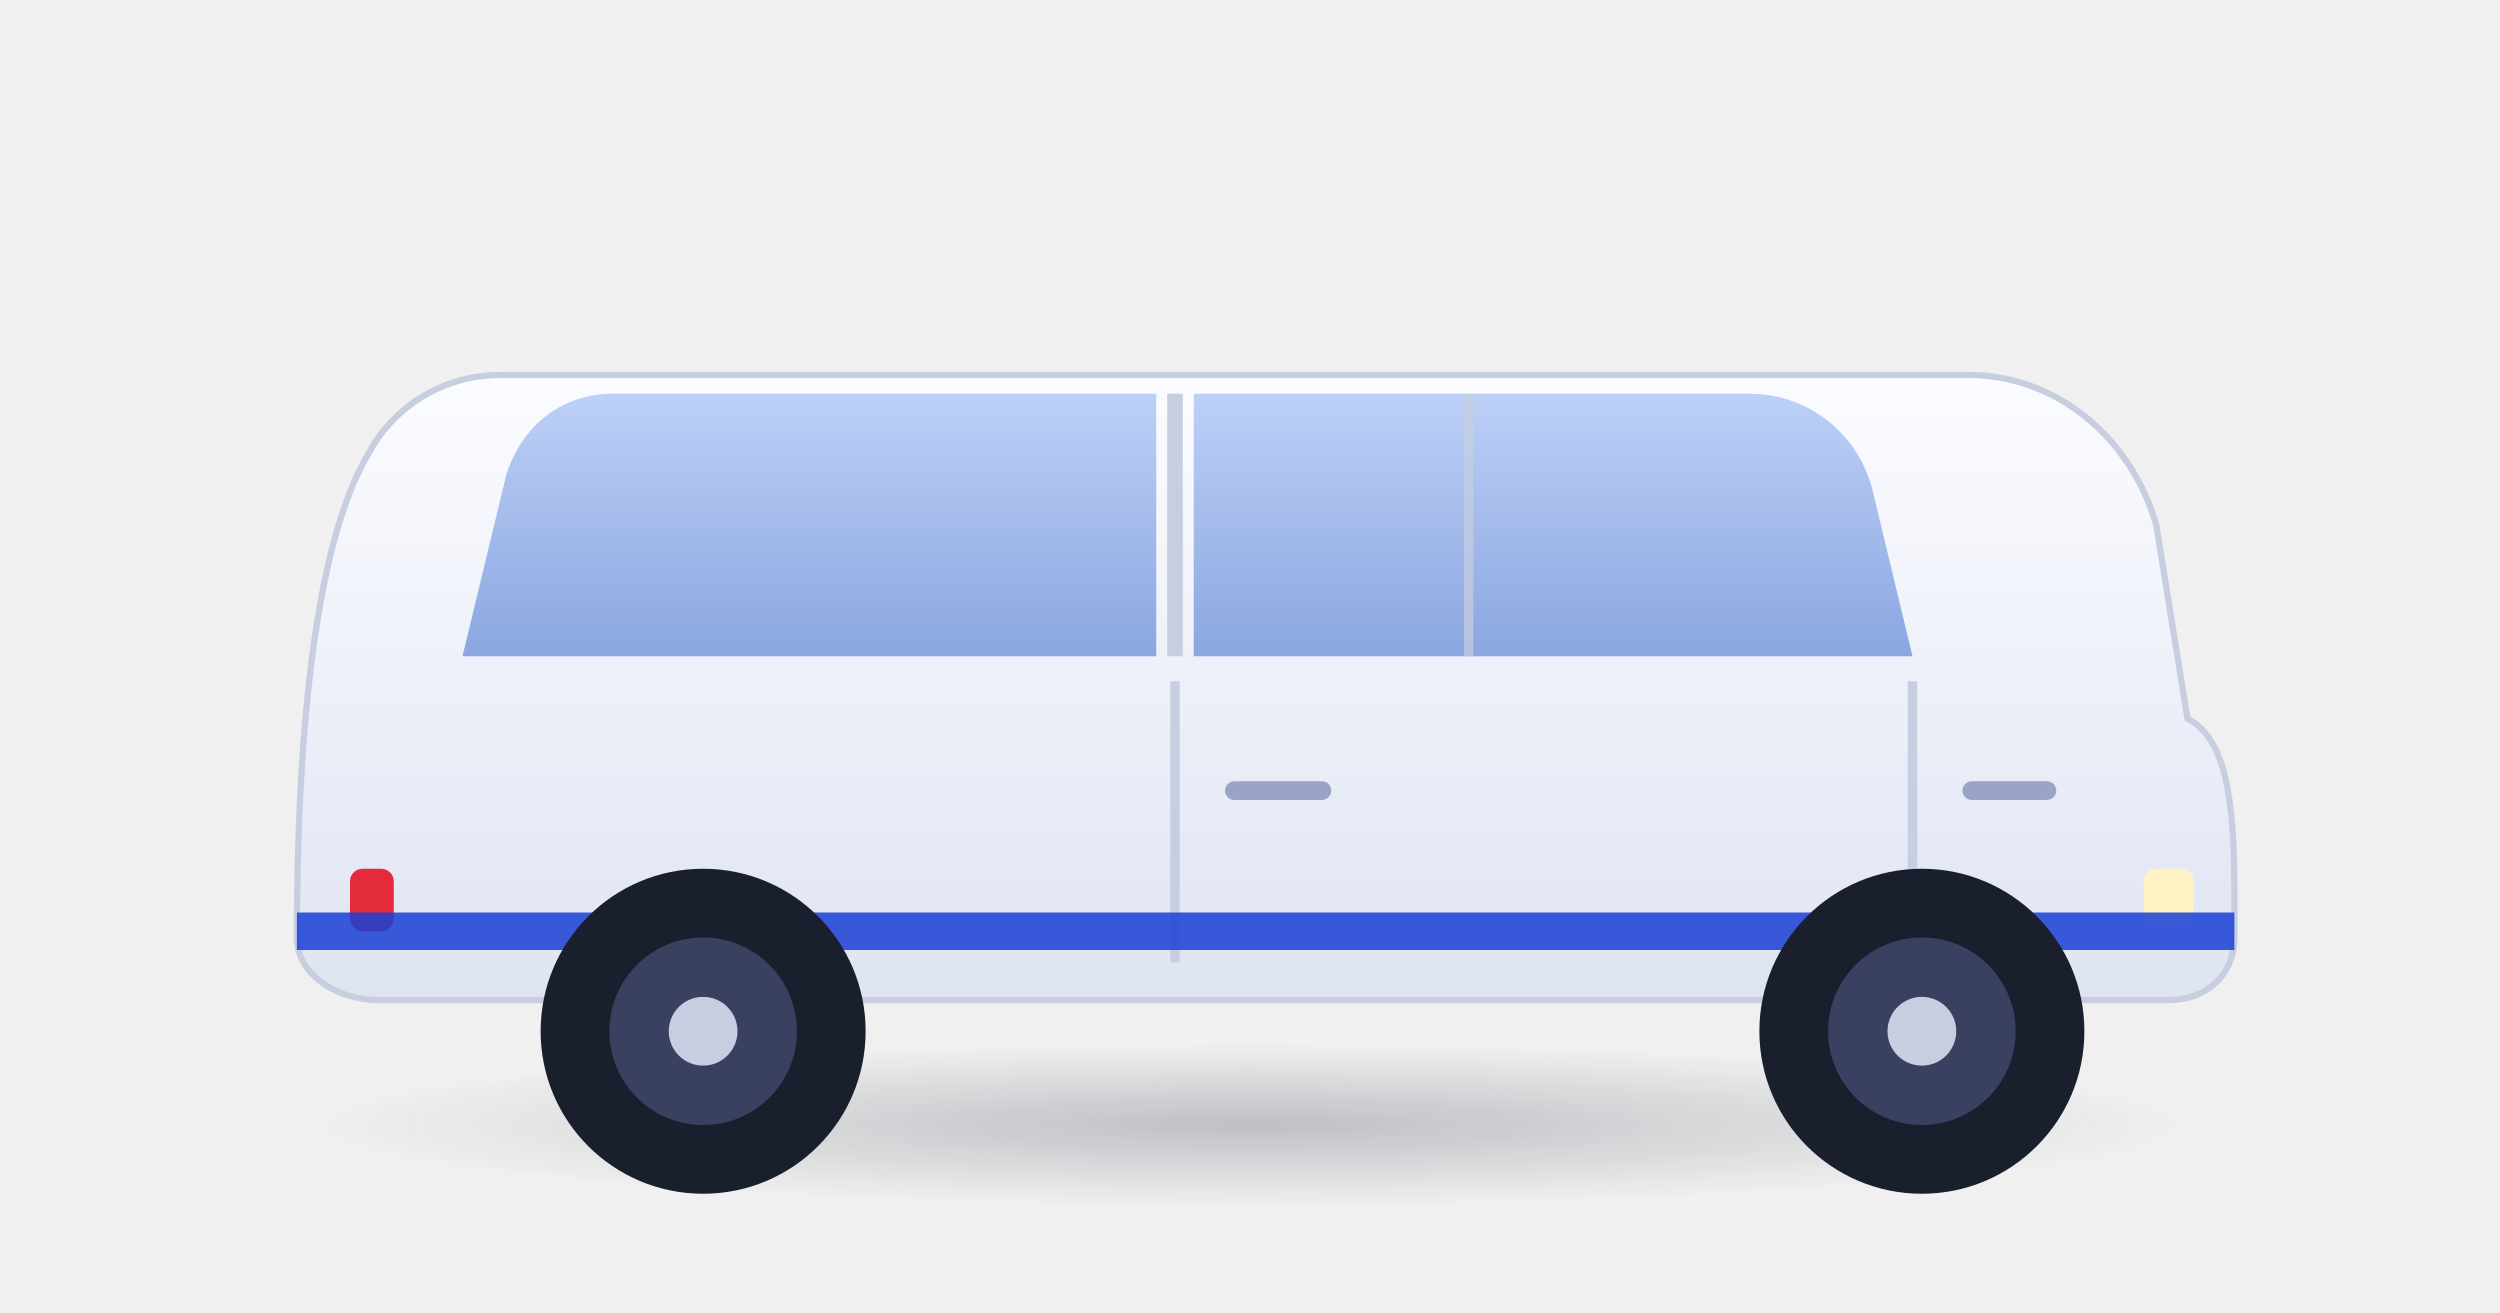
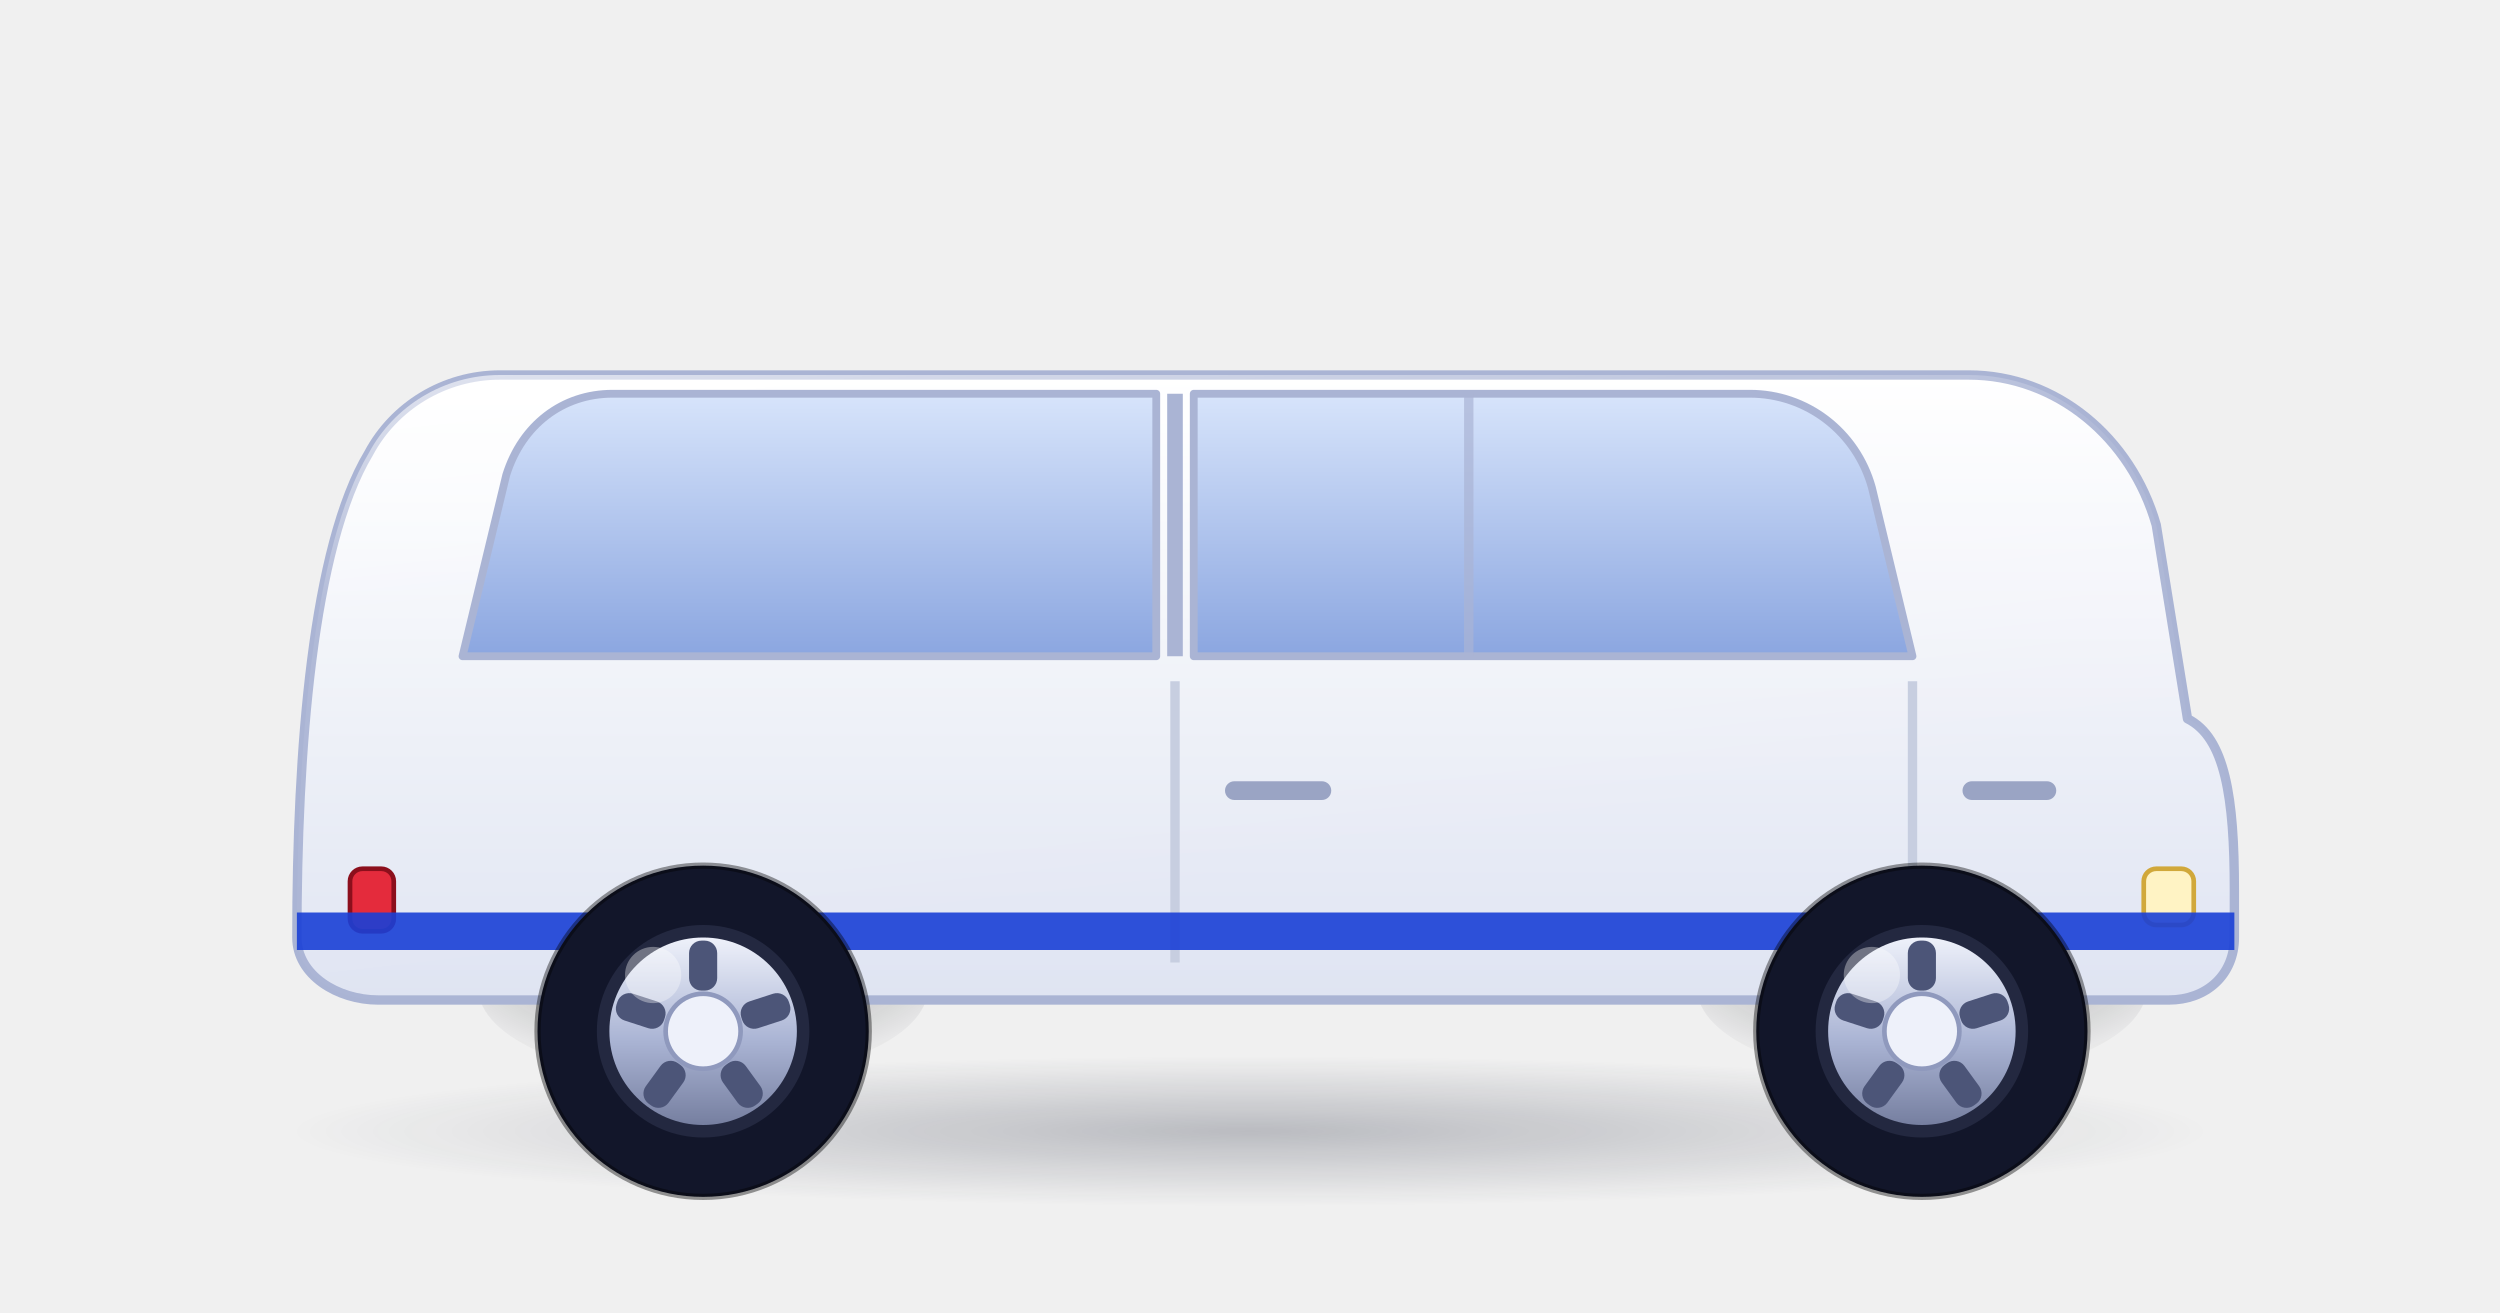
<svg xmlns="http://www.w3.org/2000/svg" viewBox="0 0 800 420" width="800" height="420">
  <defs>
+     <linearGradient id="rim-shared" x1="0" y1="0" x2="0" y2="1">
+       <stop offset="0%" stop-color="#eef1fa" />
+       <stop offset="55%" stop-color="#aab4d4" />
+       <stop offset="100%" stop-color="#767fa0" />
+     </linearGradient>
    <linearGradient id="body-vw" x1="0" y1="0" x2="0" y2="1">
-       <stop offset="0%" stop-color="#fbfcff" />
+       <stop offset="0%" stop-color="#ffffff" />
      <stop offset="100%" stop-color="#dfe4f2" />
    </linearGradient>
    <linearGradient id="glass-vw" x1="0" y1="0" x2="0" y2="1">
-       <stop offset="0%" stop-color="#bcd0f7" />
+       <stop offset="0%" stop-color="#d7e4fb" />
      <stop offset="100%" stop-color="#8ba6e0" />
    </linearGradient>
+     <linearGradient id="sheen-vw" x1="0" y1="0" x2="0.35" y2="1">
+       <stop offset="0%" stop-color="#ffffff" stop-opacity="0.65" />
+       <stop offset="35%" stop-color="#ffffff" stop-opacity="0.08" />
+       <stop offset="100%" stop-color="#ffffff" stop-opacity="0" />
+     </linearGradient>
    <radialGradient id="shadow-vw" cx="50%" cy="50%" r="50%">
-       <stop offset="0%" stop-color="#10162b" stop-opacity="0.22" />
+       <stop offset="0%" stop-color="#10162b" stop-opacity="0.24" />
      <stop offset="100%" stop-color="#10162b" stop-opacity="0" />
    </radialGradient>
+     <radialGradient id="arch-vw" cx="50%" cy="35%" r="65%">
+       <stop offset="0%" stop-color="#05070f" stop-opacity="0.38" />
+       <stop offset="100%" stop-color="#05070f" stop-opacity="0" />
+     </radialGradient>
+     <linearGradient id="rim-vw" x1="0" y1="0" x2="0" y2="1">
+       <stop offset="0%" stop-color="#e4e9f7" />
+       <stop offset="55%" stop-color="#aab4d4" />
+       <stop offset="100%" stop-color="#767fa0" />
+     </linearGradient>
  </defs>
-   <ellipse cx="400" cy="360" rx="300" ry="26" fill="url(#shadow-vw)" />
-   <path d="M95 300 C95 240 100 175 118 145 C126 130 142 120 160 120 L630 120 C658 120 682 140 690 168 L700 230 C712 236 715 255 715 285 L715 300 C715 312 706 320 694 320 L121 320 C108 320 95 312 95 300 Z" fill="url(#body-vw)" stroke="#c7cee0" stroke-width="2" />
-   <path d="M148 210 L162 152 C167 136 180 126 196 126 L370 126 L370 210 Z" fill="url(#glass-vw)" />
-   <path d="M382 126 L560 126 C578 126 594 138 599 156 L612 210 L382 210 Z" fill="url(#glass-vw)" />
-   <line x1="376" y1="126" x2="376" y2="210" stroke="#c7cee0" stroke-width="5" />
-   <line x1="470" y1="126" x2="470" y2="210" stroke="#c7cee0" stroke-width="3" opacity="0.7" />
+   <ellipse cx="400" cy="362" rx="305" ry="24" fill="url(#shadow-vw)" />
+   <ellipse cx="225" cy="316" rx="72" ry="30" fill="url(#arch-vw)" />
+   <ellipse cx="615" cy="316" rx="72" ry="30" fill="url(#arch-vw)" />
+   <path d="M95 300 C95 240 100 175 118 145 C126 130 142 120 160 120 L630 120 C658 120 682 140 690 168 L700 230 C712 236 715 255 715 285 L715 300 C715 312 706 320 694 320 L121 320 C108 320 95 312 95 300 Z" fill="url(#body-vw)" stroke="#aab4d4" stroke-width="3" stroke-linejoin="round" />
+   <path d="M95 300 C95 240 100 175 118 145 C126 130 142 120 160 120 L630 120 C658 120 682 140 690 168 L700 230 C712 236 715 255 715 285 L715 300 C715 312 706 320 694 320 L121 320 C108 320 95 312 95 300 Z" fill="url(#sheen-vw)" />
+   <path d="M148 210 L162 152 C167 136 180 126 196 126 L370 126 L370 210 Z" fill="url(#glass-vw)" stroke="#aab4d4" stroke-width="2.5" stroke-linejoin="round" />
+   <path d="M382 126 L560 126 C578 126 594 138 599 156 L612 210 L382 210 Z" fill="url(#glass-vw)" stroke="#aab4d4" stroke-width="2.5" stroke-linejoin="round" />
+   <line x1="376" y1="126" x2="376" y2="210" stroke="#aab4d4" stroke-width="5" />
+   <line x1="470" y1="126" x2="470" y2="210" stroke="#aab4d4" stroke-width="3" opacity="0.7" />
  <line x1="376" y1="218" x2="376" y2="308" stroke="#c7cee0" stroke-width="3" />
  <line x1="612" y1="218" x2="612" y2="308" stroke="#c7cee0" stroke-width="3" />
  <rect x="392" y="250" width="34" height="6" rx="3" fill="#9aa4c4" />
  <rect x="628" y="250" width="30" height="6" rx="3" fill="#9aa4c4" />
  <rect x="112" y="278" width="14" height="20" rx="4" fill="#e42b3c" />
+   <rect x="112" y="278" width="14" height="20" rx="4" fill="none" stroke="#8c0f1c" stroke-width="1.5" />
  <rect x="686" y="278" width="16" height="18" rx="4" fill="#fff3c4" />
-   <path d="M95 292 L715 292 L715 304 L95 304 Z" fill="#1a3fd6" opacity="0.85" />
+   <rect x="686" y="278" width="16" height="18" rx="4" fill="none" stroke="#d1a83a" stroke-width="1.5" />
+   <path d="M95 292 L715 292 L715 304 L95 304 Z" fill="#1a3fd6" opacity="0.9" />
  <g>
-     <circle cx="225" cy="330" r="52" fill="#1a1f2e" />
-     <circle cx="225" cy="330" r="30" fill="#3a4160" />
-     <circle cx="225" cy="330" r="11" fill="#c7cee0" />
+     <circle cx="225" cy="330" r="53" fill="#12162a" />
+     <circle cx="225" cy="330" r="53" fill="none" stroke="#000000" stroke-width="2" opacity="0.4" />
+     <circle cx="225" cy="330" r="34" fill="#232840" />
+     <circle cx="225" cy="330" r="30" fill="url(#rim-shared)" />
+     <rect x="220.5" y="301" width="9" height="16" rx="4" fill="#4c5578" transform="rotate(0.0 225 330)" />
+     <rect x="220.5" y="301" width="9" height="16" rx="4" fill="#4c5578" transform="rotate(72.0 225 330)" />
+     <rect x="220.5" y="301" width="9" height="16" rx="4" fill="#4c5578" transform="rotate(144.0 225 330)" />
+     <rect x="220.5" y="301" width="9" height="16" rx="4" fill="#4c5578" transform="rotate(216.0 225 330)" />
+     <rect x="220.5" y="301" width="9" height="16" rx="4" fill="#4c5578" transform="rotate(288.0 225 330)" />
+     <circle cx="225" cy="330" r="12" fill="#eef1fa" />
+     <circle cx="225" cy="330" r="12" fill="none" stroke="#8f99bd" stroke-width="1.5" />
+     <circle cx="209" cy="312" r="9" fill="#ffffff" opacity="0.35" />
  </g>
  <g>
-     <circle cx="615" cy="330" r="52" fill="#1a1f2e" />
-     <circle cx="615" cy="330" r="30" fill="#3a4160" />
-     <circle cx="615" cy="330" r="11" fill="#c7cee0" />
+     <circle cx="615" cy="330" r="53" fill="#12162a" />
+     <circle cx="615" cy="330" r="53" fill="none" stroke="#000000" stroke-width="2" opacity="0.4" />
+     <circle cx="615" cy="330" r="34" fill="#232840" />
+     <circle cx="615" cy="330" r="30" fill="url(#rim-shared)" />
+     <rect x="610.5" y="301" width="9" height="16" rx="4" fill="#4c5578" transform="rotate(0.0 615 330)" />
+     <rect x="610.5" y="301" width="9" height="16" rx="4" fill="#4c5578" transform="rotate(72.0 615 330)" />
+     <rect x="610.5" y="301" width="9" height="16" rx="4" fill="#4c5578" transform="rotate(144.0 615 330)" />
+     <rect x="610.5" y="301" width="9" height="16" rx="4" fill="#4c5578" transform="rotate(216.0 615 330)" />
+     <rect x="610.5" y="301" width="9" height="16" rx="4" fill="#4c5578" transform="rotate(288.0 615 330)" />
+     <circle cx="615" cy="330" r="12" fill="#eef1fa" />
+     <circle cx="615" cy="330" r="12" fill="none" stroke="#8f99bd" stroke-width="1.5" />
+     <circle cx="599" cy="312" r="9" fill="#ffffff" opacity="0.35" />
  </g>
</svg>
